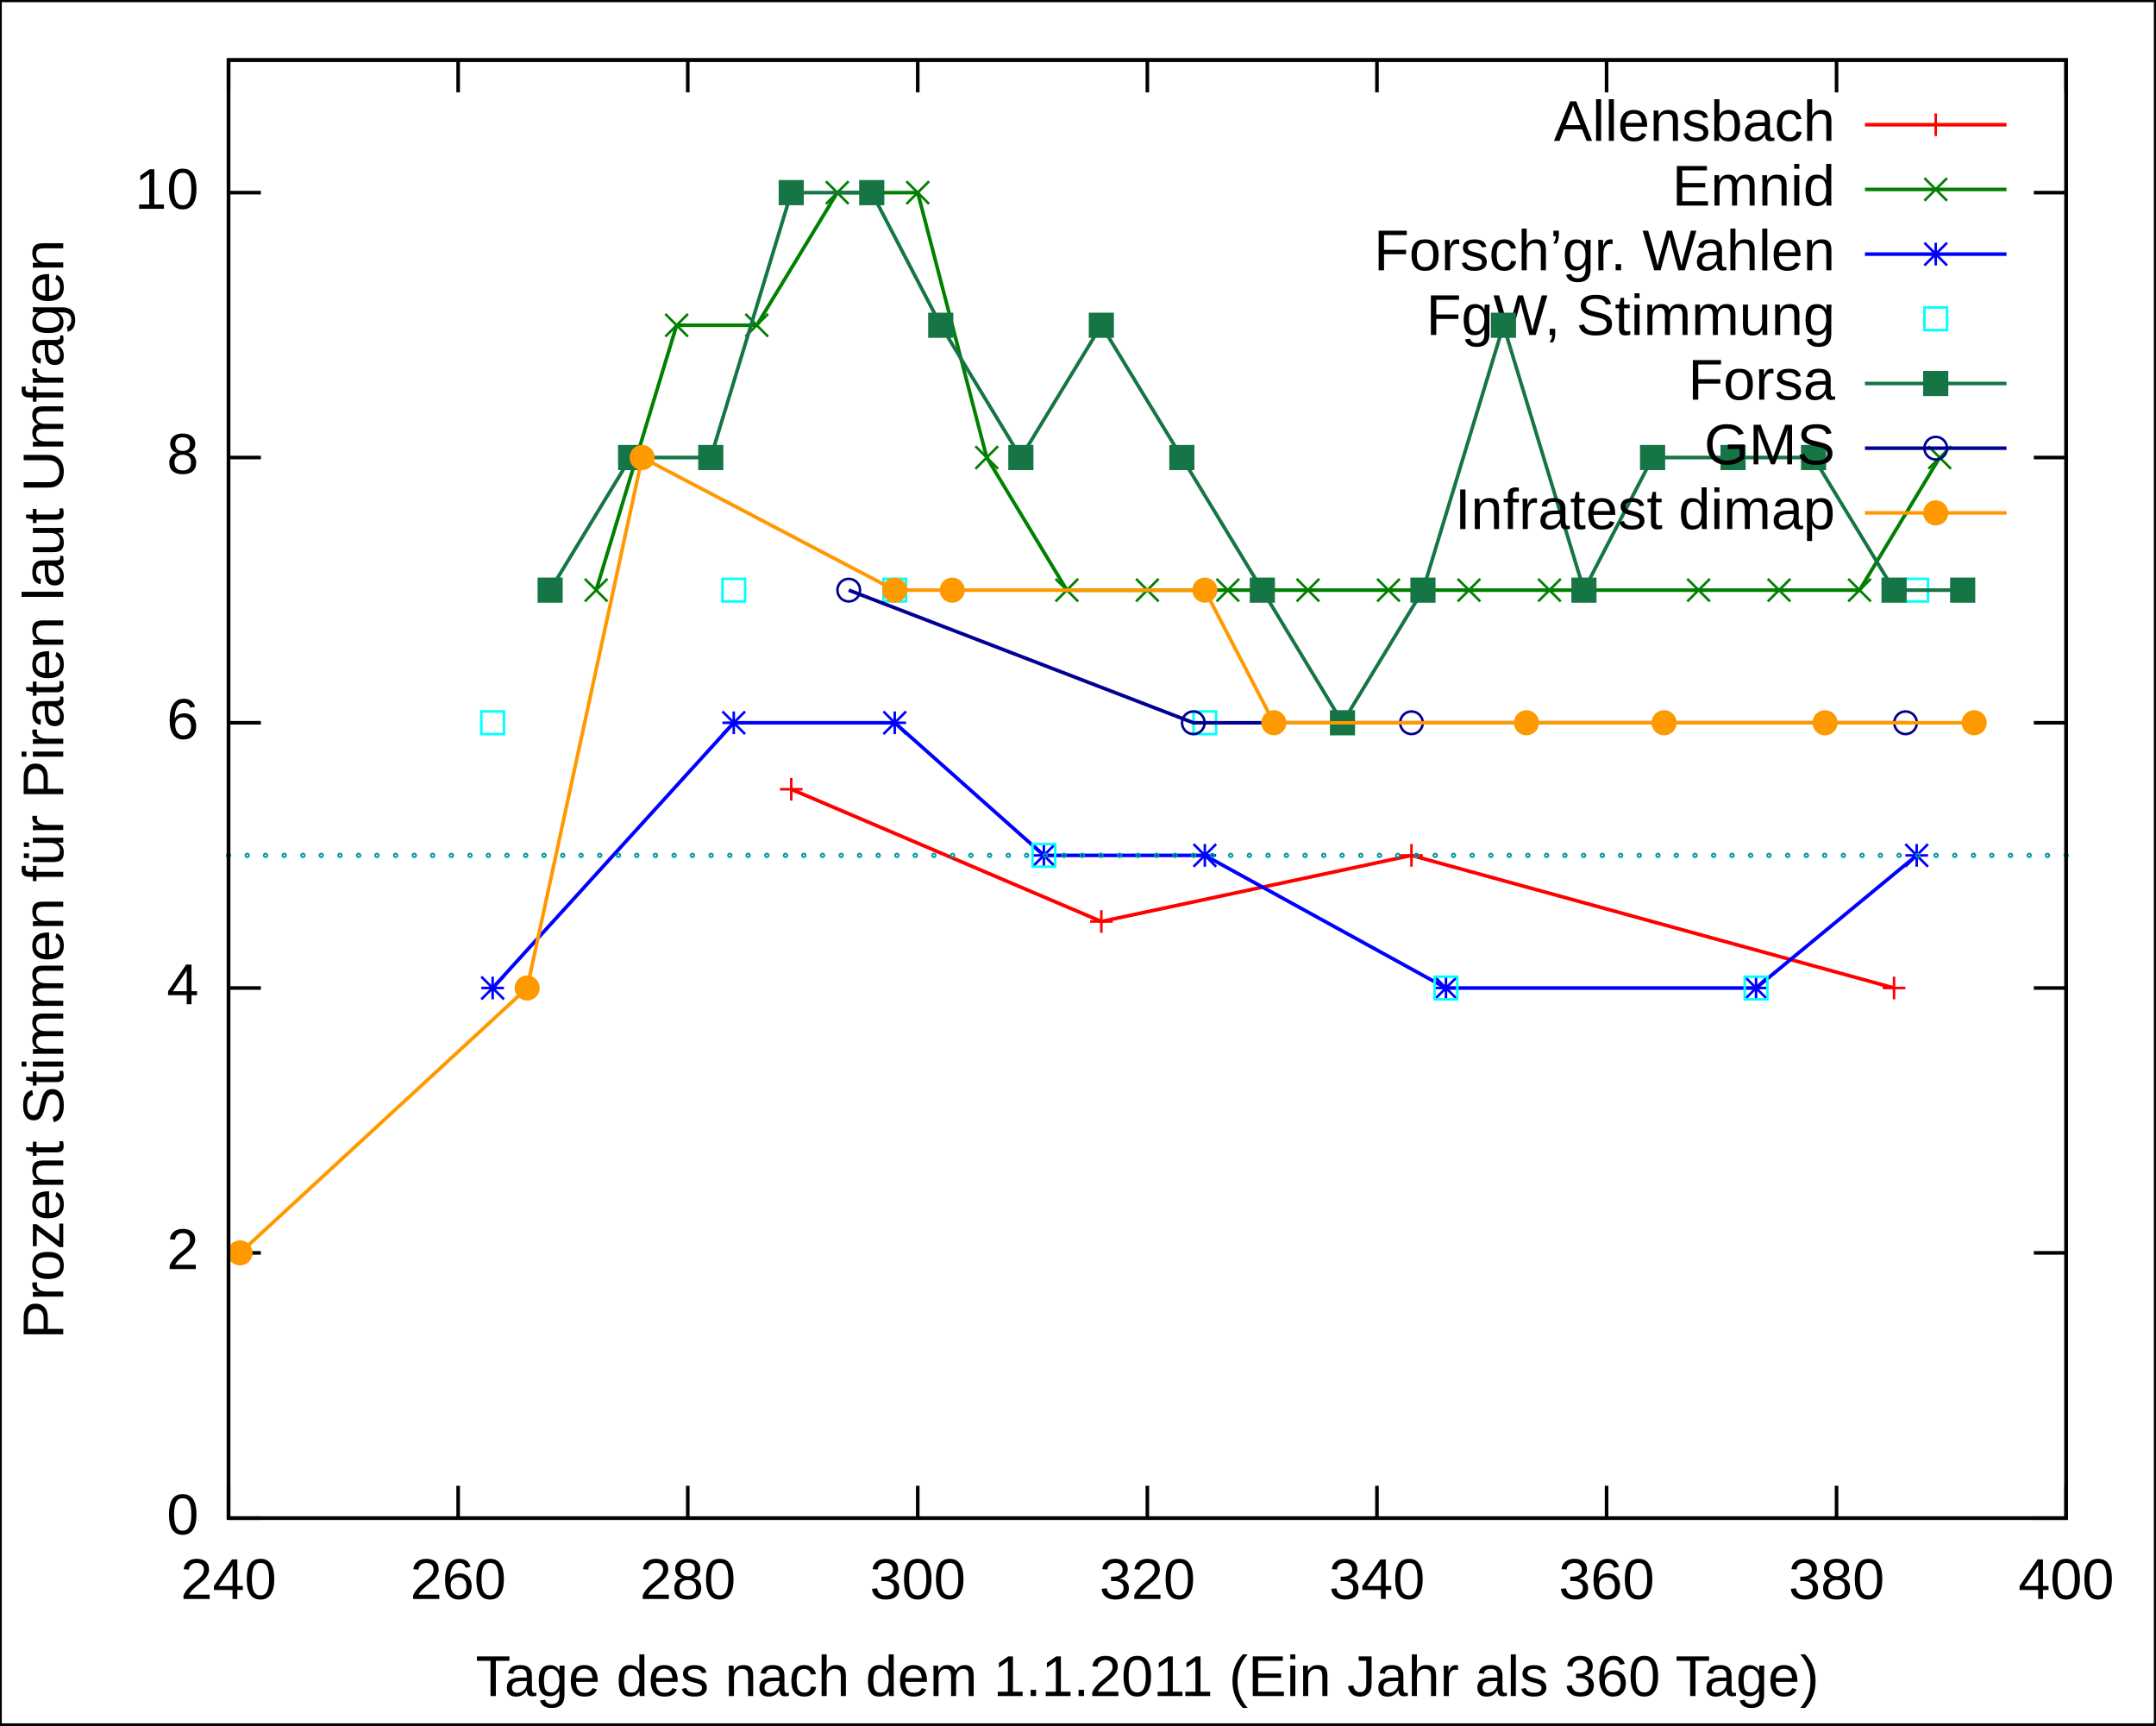
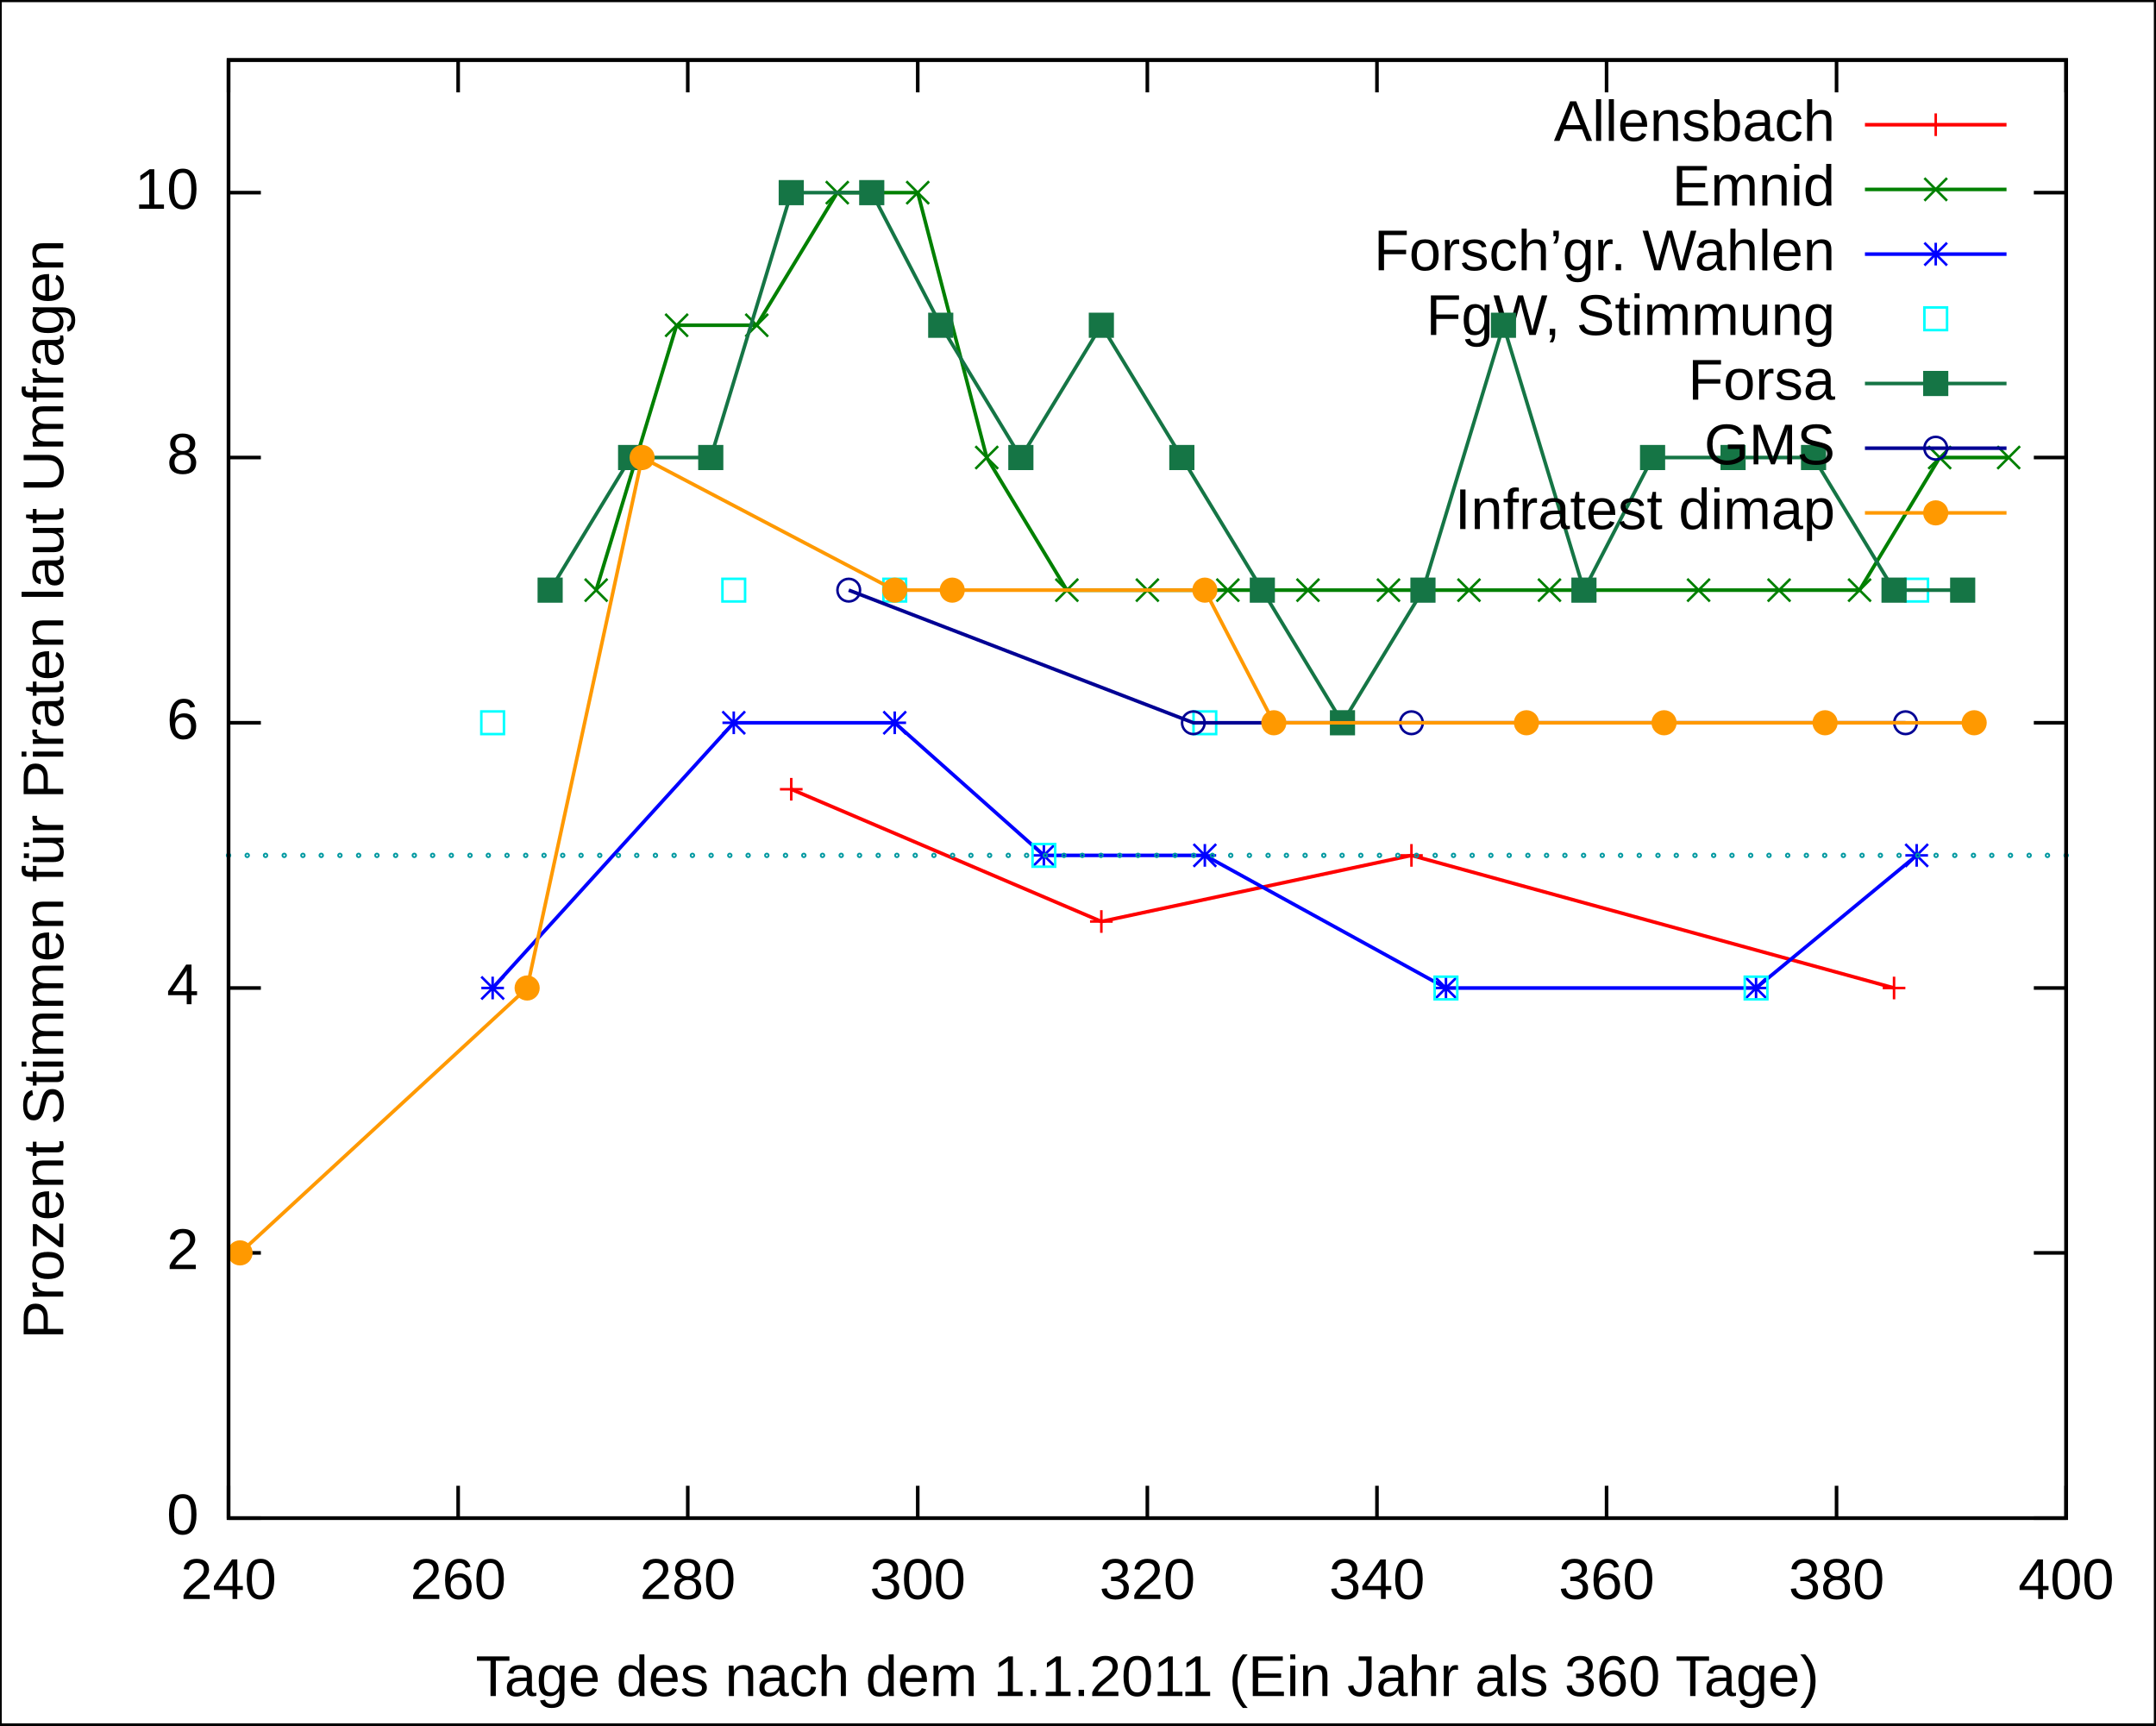
<svg xmlns="http://www.w3.org/2000/svg" xmlns:xlink="http://www.w3.org/1999/xlink" width="600" height="480" viewBox="0 0 600 480">
  <defs>
    <circle id="gpDot" r="0.5" stroke-width="0.5" />
    <path id="gpPt0" stroke-width="0.222" stroke="currentColor" d="M-1,0 h2 M0,-1 v2" />
    <path id="gpPt1" stroke-width="0.222" stroke="currentColor" d="M-1,-1 L1,1 M1,-1 L-1,1" />
    <path id="gpPt2" stroke-width="0.222" stroke="currentColor" d="M-1,0 L1,0 M0,-1 L0,1 M-1,-1 L1,1 M-1,1 L1,-1" />
    <rect id="gpPt3" stroke-width="0.222" stroke="currentColor" x="-1" y="-1" width="2" height="2" />
    <rect id="gpPt4" stroke-width="0.222" stroke="currentColor" fill="currentColor" x="-1" y="-1" width="2" height="2" />
    <circle id="gpPt5" stroke-width="0.222" stroke="currentColor" cx="0" cy="0" r="1" />
    <use xlink:href="#gpPt5" id="gpPt6" fill="currentColor" stroke="none" />
    <path id="gpPt7" stroke-width="0.222" stroke="currentColor" d="M0,-1.33 L-1.33,0.67 L1.33,0.67 z" />
    <use xlink:href="#gpPt7" id="gpPt8" fill="currentColor" stroke="none" />
    <use xlink:href="#gpPt7" id="gpPt9" stroke="currentColor" transform="rotate(180)" />
    <use xlink:href="#gpPt9" id="gpPt10" fill="currentColor" stroke="none" />
    <use xlink:href="#gpPt3" id="gpPt11" stroke="currentColor" transform="rotate(45)" />
    <use xlink:href="#gpPt11" id="gpPt12" fill="currentColor" stroke="none" />
  </defs>
  <g style="fill:none; color:white; stroke:currentColor; stroke-width:1.00; stroke-linecap:butt; stroke-linejoin:miter">
</g>
  <g style="fill:none; color:black; stroke:currentColor; stroke-width:1.00; stroke-linecap:butt; stroke-linejoin:miter">
    <g style="stroke:none; shape-rendering:crispEdges">
      <polygon fill="rgb(255, 255, 255)" points="0.0,480.0 599.9,480.0 599.9,0.1 0.0,0.1 " />
    </g>
    <path stroke="black" d="M0.0,480.0 L0.0,0.1 L599.9,0.1 L599.9,480.0 L0.0,480.0 M63.6,422.4 L72.6,422.4 M575.0,422.4    L566.0,422.4 " />
    <g transform="translate(55.3,426.9)" style="stroke:none; fill:black; font-family:Arial; font-size:12.00pt; text-anchor:end">
      <text> 0</text>
    </g>
    <path d="M63.6,348.6 L72.6,348.6 M575.0,348.6 L566.0,348.6 " />
    <g transform="translate(55.3,353.1)" style="stroke:none; fill:black; font-family:Arial; font-size:12.00pt; text-anchor:end">
      <text> 2</text>
    </g>
    <path d="M63.6,274.9 L72.6,274.9 M575.0,274.9 L566.0,274.9 " />
    <g transform="translate(55.3,279.4)" style="stroke:none; fill:black; font-family:Arial; font-size:12.00pt; text-anchor:end">
      <text> 4</text>
    </g>
    <path d="M63.6,201.1 L72.6,201.1 M575.0,201.1 L566.0,201.1 " />
    <g transform="translate(55.3,205.6)" style="stroke:none; fill:black; font-family:Arial; font-size:12.00pt; text-anchor:end">
      <text> 6</text>
    </g>
    <path d="M63.6,127.3 L72.6,127.3 M575.0,127.3 L566.0,127.3 " />
    <g transform="translate(55.3,131.8)" style="stroke:none; fill:black; font-family:Arial; font-size:12.00pt; text-anchor:end">
      <text> 8</text>
    </g>
    <path d="M63.6,53.6 L72.6,53.6 M575.0,53.6 L566.0,53.6 " />
    <g transform="translate(55.3,58.1)" style="stroke:none; fill:black; font-family:Arial; font-size:12.00pt; text-anchor:end">
      <text> 10</text>
    </g>
    <path d="M63.6,422.4 L63.6,413.4 M63.6,16.7 L63.6,25.7 " />
    <g transform="translate(63.6,444.9)" style="stroke:none; fill:black; font-family:Arial; font-size:12.00pt; text-anchor:middle">
      <text> 240</text>
    </g>
    <path d="M127.5,422.4 L127.5,413.4 M127.5,16.7 L127.5,25.7 " />
    <g transform="translate(127.5,444.9)" style="stroke:none; fill:black; font-family:Arial; font-size:12.00pt; text-anchor:middle">
      <text> 260</text>
    </g>
    <path d="M191.4,422.4 L191.4,413.4 M191.4,16.7 L191.4,25.7 " />
    <g transform="translate(191.4,444.9)" style="stroke:none; fill:black; font-family:Arial; font-size:12.00pt; text-anchor:middle">
      <text> 280</text>
    </g>
    <path d="M255.4,422.4 L255.4,413.4 M255.4,16.7 L255.4,25.7 " />
    <g transform="translate(255.4,444.9)" style="stroke:none; fill:black; font-family:Arial; font-size:12.00pt; text-anchor:middle">
      <text> 300</text>
    </g>
    <path d="M319.3,422.4 L319.3,413.4 M319.3,16.7 L319.3,25.7 " />
    <g transform="translate(319.3,444.9)" style="stroke:none; fill:black; font-family:Arial; font-size:12.00pt; text-anchor:middle">
      <text> 320</text>
    </g>
    <path d="M383.2,422.4 L383.2,413.4 M383.2,16.7 L383.2,25.7 " />
    <g transform="translate(383.2,444.9)" style="stroke:none; fill:black; font-family:Arial; font-size:12.00pt; text-anchor:middle">
      <text> 340</text>
    </g>
    <path d="M447.1,422.4 L447.1,413.4 M447.1,16.7 L447.1,25.7 " />
    <g transform="translate(447.1,444.9)" style="stroke:none; fill:black; font-family:Arial; font-size:12.00pt; text-anchor:middle">
      <text> 360</text>
    </g>
    <path d="M511.1,422.4 L511.1,413.4 M511.1,16.7 L511.1,25.7 " />
    <g transform="translate(511.1,444.9)" style="stroke:none; fill:black; font-family:Arial; font-size:12.00pt; text-anchor:middle">
      <text> 380</text>
    </g>
    <path d="M575.0,422.4 L575.0,413.4 M575.0,16.7 L575.0,25.7 " />
    <g transform="translate(575.0,444.9)" style="stroke:none; fill:black; font-family:Arial; font-size:12.00pt; text-anchor:middle">
      <text> 400</text>
    </g>
    <path d="M63.6,16.7 L63.6,422.4 L575.0,422.4 L575.0,16.7 L63.6,16.7 Z " />
    <g transform="translate(17.6,219.6) rotate(270)" style="stroke:none; fill:black; font-family:Arial; font-size:12.00pt; text-anchor:middle">
      <text>Prozent Stimmen für Piraten laut Umfragen</text>
    </g>
    <g transform="translate(319.3,471.9)" style="stroke:none; fill:black; font-family:Arial; font-size:12.00pt; text-anchor:middle">
      <text>Tage des nach dem 1.1.2011 (Ein Jahr als 360 Tage)</text>
    </g>
  </g>
  <a xlink:title="Plot #1">
    <g style="fill:none; color:red; stroke:currentColor; stroke-width:1.00; stroke-linecap:butt; stroke-linejoin:miter">
      <g transform="translate(510.7,39.2)" style="stroke:none; fill:black; font-family:Arial; font-size:12.00pt; text-anchor:end">
        <text>Allensbach</text>
      </g>
      <path d="M519.0,34.7 L558.4,34.7 M527.1,274.9 L392.8,238.0 L306.5,256.4 L220.2,219.6 " />
      <use xlink:href="#gpPt0" transform="translate(527.1,274.9) scale(3.15)" />
      <use xlink:href="#gpPt0" transform="translate(392.8,238.0) scale(3.15)" />
      <use xlink:href="#gpPt0" transform="translate(306.5,256.4) scale(3.15)" />
      <use xlink:href="#gpPt0" transform="translate(220.2,219.6) scale(3.15)" />
      <use xlink:href="#gpPt0" transform="translate(538.7,34.7) scale(3.15)" />
    </g>
  </a>
  <a xlink:title="Plot #2">
    <g style="fill:none; color:green; stroke:currentColor; stroke-width:1.00; stroke-linecap:butt; stroke-linejoin:miter">
      <g transform="translate(510.7,57.2)" style="stroke:none; fill:black; font-family:Arial; font-size:12.00pt; text-anchor:end">
        <text>Emnid</text>
      </g>
-       <path d="M519.0,52.7 L558.4,52.7 M539.8,127.3 L517.5,164.2 L495.1,164.2 L472.7,164.2 L431.2,164.2 L408.8,164.2    L386.4,164.2 L364.0,164.2 L341.7,164.2 L319.3,164.2 L296.9,164.2 L274.6,127.3 L255.4,53.6 L233.0,53.6    L210.6,90.5 L188.3,90.5 L165.9,164.2 " />
+       <path d="M519.0,52.7 L558.4,52.7 M559.0,127.3 L539.8,127.3 L517.5,164.2 L495.1,164.2 L472.7,164.2 L431.2,164.2    L408.8,164.2 L386.4,164.2 L364.0,164.2 L341.7,164.2 L319.3,164.2 L296.9,164.2 L274.6,127.3 L255.4,53.6    L233.0,53.6 L210.6,90.5 L188.3,90.5 L165.9,164.2 " />
+       <use xlink:href="#gpPt1" transform="translate(559.0,127.3) scale(3.15)" />
      <use xlink:href="#gpPt1" transform="translate(539.8,127.3) scale(3.15)" />
      <use xlink:href="#gpPt1" transform="translate(517.5,164.2) scale(3.15)" />
      <use xlink:href="#gpPt1" transform="translate(495.1,164.2) scale(3.15)" />
      <use xlink:href="#gpPt1" transform="translate(472.7,164.2) scale(3.15)" />
      <use xlink:href="#gpPt1" transform="translate(431.2,164.2) scale(3.15)" />
      <use xlink:href="#gpPt1" transform="translate(408.8,164.2) scale(3.15)" />
      <use xlink:href="#gpPt1" transform="translate(386.4,164.2) scale(3.15)" />
      <use xlink:href="#gpPt1" transform="translate(364.0,164.2) scale(3.15)" />
      <use xlink:href="#gpPt1" transform="translate(341.7,164.2) scale(3.15)" />
      <use xlink:href="#gpPt1" transform="translate(319.3,164.2) scale(3.15)" />
      <use xlink:href="#gpPt1" transform="translate(296.9,164.2) scale(3.15)" />
      <use xlink:href="#gpPt1" transform="translate(274.6,127.3) scale(3.15)" />
      <use xlink:href="#gpPt1" transform="translate(255.4,53.6) scale(3.15)" />
      <use xlink:href="#gpPt1" transform="translate(233.0,53.6) scale(3.15)" />
      <use xlink:href="#gpPt1" transform="translate(210.6,90.5) scale(3.15)" />
      <use xlink:href="#gpPt1" transform="translate(188.3,90.5) scale(3.15)" />
      <use xlink:href="#gpPt1" transform="translate(165.9,164.2) scale(3.15)" />
      <use xlink:href="#gpPt1" transform="translate(538.7,52.7) scale(3.15)" />
    </g>
  </a>
  <a xlink:title="Plot #3">
    <g style="fill:none; color:blue; stroke:currentColor; stroke-width:1.00; stroke-linecap:butt; stroke-linejoin:miter">
      <g transform="translate(510.7,75.2)" style="stroke:none; fill:black; font-family:Arial; font-size:12.00pt; text-anchor:end">
        <text>Forsch’gr. Wahlen</text>
      </g>
      <path d="M519.0,70.7 L558.4,70.7 M533.4,238.0 L488.7,274.9 L402.4,274.9 L335.3,238.0 L290.5,238.0 L249.0,201.1    L204.2,201.1 L137.1,274.9 " />
      <use xlink:href="#gpPt2" transform="translate(533.4,238.0) scale(3.15)" />
      <use xlink:href="#gpPt2" transform="translate(488.7,274.9) scale(3.15)" />
      <use xlink:href="#gpPt2" transform="translate(402.4,274.9) scale(3.15)" />
      <use xlink:href="#gpPt2" transform="translate(335.3,238.0) scale(3.15)" />
      <use xlink:href="#gpPt2" transform="translate(290.5,238.0) scale(3.15)" />
      <use xlink:href="#gpPt2" transform="translate(249.0,201.1) scale(3.15)" />
      <use xlink:href="#gpPt2" transform="translate(204.2,201.1) scale(3.15)" />
      <use xlink:href="#gpPt2" transform="translate(137.1,274.9) scale(3.15)" />
      <use xlink:href="#gpPt2" transform="translate(538.7,70.7) scale(3.15)" />
    </g>
  </a>
  <a xlink:title="Plot #4">
    <g style="fill:none; color:cyan; stroke:currentColor; stroke-width:1.00; stroke-linecap:butt; stroke-linejoin:miter">
      <g transform="translate(510.7,93.2)" style="stroke:none; fill:black; font-family:Arial; font-size:12.00pt; text-anchor:end">
        <text>FgW, Stimmung</text>
      </g>
      <use xlink:href="#gpPt3" transform="translate(533.4,164.2) scale(3.15)" />
      <use xlink:href="#gpPt3" transform="translate(488.7,274.9) scale(3.15)" />
      <use xlink:href="#gpPt3" transform="translate(402.4,274.9) scale(3.15)" />
      <use xlink:href="#gpPt3" transform="translate(335.3,201.1) scale(3.15)" />
      <use xlink:href="#gpPt3" transform="translate(290.5,238.0) scale(3.15)" />
      <use xlink:href="#gpPt3" transform="translate(249.0,164.2) scale(3.15)" />
      <use xlink:href="#gpPt3" transform="translate(204.2,164.2) scale(3.15)" />
      <use xlink:href="#gpPt3" transform="translate(137.1,201.1) scale(3.15)" />
      <use xlink:href="#gpPt3" transform="translate(538.7,88.7) scale(3.15)" />
    </g>
  </a>
  <a xlink:title="Plot #5">
    <g style="fill:none; color:#157545; stroke:currentColor; stroke-width:1.00; stroke-linecap:butt; stroke-linejoin:miter">
      <g transform="translate(510.7,111.2)" style="stroke:none; fill:black; font-family:Arial; font-size:12.00pt; text-anchor:end">
        <text>Forsa</text>
      </g>
      <path d="M519.0,106.7 L558.4,106.7 M546.2,164.2 L527.1,164.2 L504.7,127.3 L482.3,127.3 L459.9,127.3 L440.8,164.2    L418.4,90.5 L396.0,164.2 L373.6,201.1 L351.3,164.2 L328.9,127.3 L306.5,90.5 L284.1,127.3 L261.8,90.5    L242.6,53.6 L220.2,53.6 L197.8,127.3 L175.5,127.3 L153.1,164.2 " />
      <use xlink:href="#gpPt4" transform="translate(546.2,164.2) scale(3.15)" />
      <use xlink:href="#gpPt4" transform="translate(527.1,164.2) scale(3.15)" />
      <use xlink:href="#gpPt4" transform="translate(504.7,127.3) scale(3.15)" />
      <use xlink:href="#gpPt4" transform="translate(482.3,127.3) scale(3.15)" />
      <use xlink:href="#gpPt4" transform="translate(459.9,127.3) scale(3.15)" />
      <use xlink:href="#gpPt4" transform="translate(440.8,164.2) scale(3.15)" />
      <use xlink:href="#gpPt4" transform="translate(418.4,90.5) scale(3.15)" />
      <use xlink:href="#gpPt4" transform="translate(396.0,164.2) scale(3.15)" />
      <use xlink:href="#gpPt4" transform="translate(373.6,201.1) scale(3.15)" />
      <use xlink:href="#gpPt4" transform="translate(351.3,164.2) scale(3.15)" />
      <use xlink:href="#gpPt4" transform="translate(328.9,127.3) scale(3.15)" />
      <use xlink:href="#gpPt4" transform="translate(306.5,90.5) scale(3.15)" />
      <use xlink:href="#gpPt4" transform="translate(284.1,127.3) scale(3.15)" />
      <use xlink:href="#gpPt4" transform="translate(261.8,90.5) scale(3.15)" />
      <use xlink:href="#gpPt4" transform="translate(242.6,53.6) scale(3.15)" />
      <use xlink:href="#gpPt4" transform="translate(220.2,53.6) scale(3.15)" />
      <use xlink:href="#gpPt4" transform="translate(197.8,127.3) scale(3.15)" />
      <use xlink:href="#gpPt4" transform="translate(175.5,127.3) scale(3.15)" />
      <use xlink:href="#gpPt4" transform="translate(153.1,164.2) scale(3.15)" />
      <use xlink:href="#gpPt4" transform="translate(538.7,106.7) scale(3.15)" />
    </g>
  </a>
  <a xlink:title="Plot #6">
    <g style="fill:none; color:#000094; stroke:currentColor; stroke-width:1.00; stroke-linecap:butt; stroke-linejoin:miter">
      <g transform="translate(510.7,129.2)" style="stroke:none; fill:black; font-family:Arial; font-size:12.00pt; text-anchor:end">
        <text>GMS</text>
      </g>
      <path d="M519.0,124.7 L558.4,124.7 M530.3,201.1 L392.8,201.1 L332.1,201.1 L236.2,164.2 " />
      <use xlink:href="#gpPt5" transform="translate(530.3,201.1) scale(3.15)" />
      <use xlink:href="#gpPt5" transform="translate(392.8,201.1) scale(3.15)" />
      <use xlink:href="#gpPt5" transform="translate(332.1,201.1) scale(3.15)" />
      <use xlink:href="#gpPt5" transform="translate(236.2,164.2) scale(3.15)" />
      <use xlink:href="#gpPt5" transform="translate(538.7,124.7) scale(3.15)" />
    </g>
  </a>
  <a xlink:title="Plot #7">
    <g style="fill:none; color:#FF9900; stroke:currentColor; stroke-width:1.00; stroke-linecap:butt; stroke-linejoin:miter">
      <g transform="translate(510.7,147.2)" style="stroke:none; fill:black; font-family:Arial; font-size:12.00pt; text-anchor:end">
        <text>Infratest dimap</text>
      </g>
      <path d="M519.0,142.7 L558.4,142.7 M549.4,201.1 L507.9,201.1 L463.1,201.1 L424.8,201.1 L354.5,201.1 L335.3,164.2    L265.0,164.2 L249.0,164.2 L178.7,127.3 L146.7,274.9 L66.8,348.6 " />
      <use xlink:href="#gpPt6" transform="translate(549.4,201.1) scale(3.15)" />
      <use xlink:href="#gpPt6" transform="translate(507.9,201.1) scale(3.15)" />
      <use xlink:href="#gpPt6" transform="translate(463.1,201.1) scale(3.15)" />
      <use xlink:href="#gpPt6" transform="translate(424.8,201.1) scale(3.15)" />
      <use xlink:href="#gpPt6" transform="translate(354.5,201.1) scale(3.15)" />
      <use xlink:href="#gpPt6" transform="translate(335.3,164.2) scale(3.15)" />
      <use xlink:href="#gpPt6" transform="translate(265.0,164.2) scale(3.15)" />
      <use xlink:href="#gpPt6" transform="translate(249.0,164.2) scale(3.15)" />
      <use xlink:href="#gpPt6" transform="translate(178.7,127.3) scale(3.15)" />
      <use xlink:href="#gpPt6" transform="translate(146.7,274.9) scale(3.15)" />
      <use xlink:href="#gpPt6" transform="translate(66.8,348.6) scale(3.15)" />
      <use xlink:href="#gpPt6" transform="translate(538.7,142.7) scale(3.15)" />
    </g>
  </a>
  <a xlink:title="Plot #8">
    <g style="fill:none; color:#0099A1; stroke:currentColor; stroke-width:1.00; stroke-linecap:butt; stroke-linejoin:miter">
      <use xlink:href="#gpDot" x="63.6" y="238.0" />
      <use xlink:href="#gpDot" x="68.8" y="238.0" />
      <use xlink:href="#gpDot" x="73.9" y="238.0" />
      <use xlink:href="#gpDot" x="79.1" y="238.0" />
      <use xlink:href="#gpDot" x="84.3" y="238.0" />
      <use xlink:href="#gpDot" x="89.4" y="238.0" />
      <use xlink:href="#gpDot" x="94.6" y="238.0" />
      <use xlink:href="#gpDot" x="99.8" y="238.0" />
      <use xlink:href="#gpDot" x="104.9" y="238.0" />
      <use xlink:href="#gpDot" x="110.1" y="238.0" />
      <use xlink:href="#gpDot" x="115.3" y="238.0" />
      <use xlink:href="#gpDot" x="120.4" y="238.0" />
      <use xlink:href="#gpDot" x="125.6" y="238.0" />
      <use xlink:href="#gpDot" x="130.8" y="238.0" />
      <use xlink:href="#gpDot" x="135.9" y="238.0" />
      <use xlink:href="#gpDot" x="141.1" y="238.0" />
      <use xlink:href="#gpDot" x="146.3" y="238.0" />
      <use xlink:href="#gpDot" x="151.4" y="238.0" />
      <use xlink:href="#gpDot" x="156.6" y="238.0" />
      <use xlink:href="#gpDot" x="161.7" y="238.0" />
      <use xlink:href="#gpDot" x="166.9" y="238.0" />
      <use xlink:href="#gpDot" x="172.1" y="238.0" />
      <use xlink:href="#gpDot" x="177.2" y="238.0" />
      <use xlink:href="#gpDot" x="182.4" y="238.0" />
      <use xlink:href="#gpDot" x="187.6" y="238.0" />
      <use xlink:href="#gpDot" x="192.7" y="238.0" />
      <use xlink:href="#gpDot" x="197.9" y="238.0" />
      <use xlink:href="#gpDot" x="203.1" y="238.0" />
      <use xlink:href="#gpDot" x="208.2" y="238.0" />
      <use xlink:href="#gpDot" x="213.4" y="238.0" />
      <use xlink:href="#gpDot" x="218.6" y="238.0" />
      <use xlink:href="#gpDot" x="223.7" y="238.0" />
      <use xlink:href="#gpDot" x="228.9" y="238.0" />
      <use xlink:href="#gpDot" x="234.1" y="238.0" />
      <use xlink:href="#gpDot" x="239.2" y="238.0" />
      <use xlink:href="#gpDot" x="244.4" y="238.0" />
      <use xlink:href="#gpDot" x="249.6" y="238.0" />
      <use xlink:href="#gpDot" x="254.7" y="238.0" />
      <use xlink:href="#gpDot" x="259.9" y="238.0" />
      <use xlink:href="#gpDot" x="265.1" y="238.0" />
      <use xlink:href="#gpDot" x="270.2" y="238.0" />
      <use xlink:href="#gpDot" x="275.4" y="238.0" />
      <use xlink:href="#gpDot" x="280.6" y="238.0" />
      <use xlink:href="#gpDot" x="285.7" y="238.0" />
      <use xlink:href="#gpDot" x="290.9" y="238.0" />
      <use xlink:href="#gpDot" x="296.1" y="238.0" />
      <use xlink:href="#gpDot" x="301.2" y="238.0" />
      <use xlink:href="#gpDot" x="306.4" y="238.0" />
      <use xlink:href="#gpDot" x="311.6" y="238.0" />
      <use xlink:href="#gpDot" x="316.7" y="238.0" />
      <use xlink:href="#gpDot" x="321.9" y="238.0" />
      <use xlink:href="#gpDot" x="327.0" y="238.0" />
      <use xlink:href="#gpDot" x="332.2" y="238.0" />
      <use xlink:href="#gpDot" x="337.4" y="238.0" />
      <use xlink:href="#gpDot" x="342.5" y="238.0" />
      <use xlink:href="#gpDot" x="347.7" y="238.0" />
      <use xlink:href="#gpDot" x="352.9" y="238.0" />
      <use xlink:href="#gpDot" x="358.0" y="238.0" />
      <use xlink:href="#gpDot" x="363.2" y="238.0" />
      <use xlink:href="#gpDot" x="368.4" y="238.0" />
      <use xlink:href="#gpDot" x="373.5" y="238.0" />
      <use xlink:href="#gpDot" x="378.7" y="238.0" />
      <use xlink:href="#gpDot" x="383.9" y="238.0" />
      <use xlink:href="#gpDot" x="389.0" y="238.0" />
      <use xlink:href="#gpDot" x="394.2" y="238.0" />
      <use xlink:href="#gpDot" x="399.4" y="238.0" />
      <use xlink:href="#gpDot" x="404.5" y="238.0" />
      <use xlink:href="#gpDot" x="409.7" y="238.0" />
      <use xlink:href="#gpDot" x="414.9" y="238.0" />
      <use xlink:href="#gpDot" x="420.0" y="238.0" />
      <use xlink:href="#gpDot" x="425.2" y="238.0" />
      <use xlink:href="#gpDot" x="430.4" y="238.0" />
      <use xlink:href="#gpDot" x="435.5" y="238.0" />
      <use xlink:href="#gpDot" x="440.7" y="238.0" />
      <use xlink:href="#gpDot" x="445.9" y="238.0" />
      <use xlink:href="#gpDot" x="451.0" y="238.0" />
      <use xlink:href="#gpDot" x="456.2" y="238.0" />
      <use xlink:href="#gpDot" x="461.4" y="238.0" />
      <use xlink:href="#gpDot" x="466.5" y="238.0" />
      <use xlink:href="#gpDot" x="471.7" y="238.0" />
      <use xlink:href="#gpDot" x="476.9" y="238.0" />
      <use xlink:href="#gpDot" x="482.0" y="238.0" />
      <use xlink:href="#gpDot" x="487.2" y="238.0" />
      <use xlink:href="#gpDot" x="492.3" y="238.0" />
      <use xlink:href="#gpDot" x="497.5" y="238.0" />
      <use xlink:href="#gpDot" x="502.7" y="238.0" />
      <use xlink:href="#gpDot" x="507.8" y="238.0" />
      <use xlink:href="#gpDot" x="513.0" y="238.0" />
      <use xlink:href="#gpDot" x="518.2" y="238.0" />
      <use xlink:href="#gpDot" x="523.3" y="238.0" />
      <use xlink:href="#gpDot" x="528.5" y="238.0" />
      <use xlink:href="#gpDot" x="533.7" y="238.0" />
      <use xlink:href="#gpDot" x="538.8" y="238.0" />
      <use xlink:href="#gpDot" x="544.0" y="238.0" />
      <use xlink:href="#gpDot" x="549.2" y="238.0" />
      <use xlink:href="#gpDot" x="554.3" y="238.0" />
      <use xlink:href="#gpDot" x="559.5" y="238.0" />
      <use xlink:href="#gpDot" x="564.7" y="238.0" />
      <use xlink:href="#gpDot" x="569.8" y="238.0" />
      <use xlink:href="#gpDot" x="575.0" y="238.0" />
    </g>
  </a>
  <g style="fill:none; color:black; stroke:currentColor; stroke-width:1.00; stroke-linecap:butt; stroke-linejoin:miter">
    <path d="M63.6,16.7 L63.6,422.4 L575.0,422.4 L575.0,16.7 L63.6,16.7 Z " />
  </g>
</svg>
